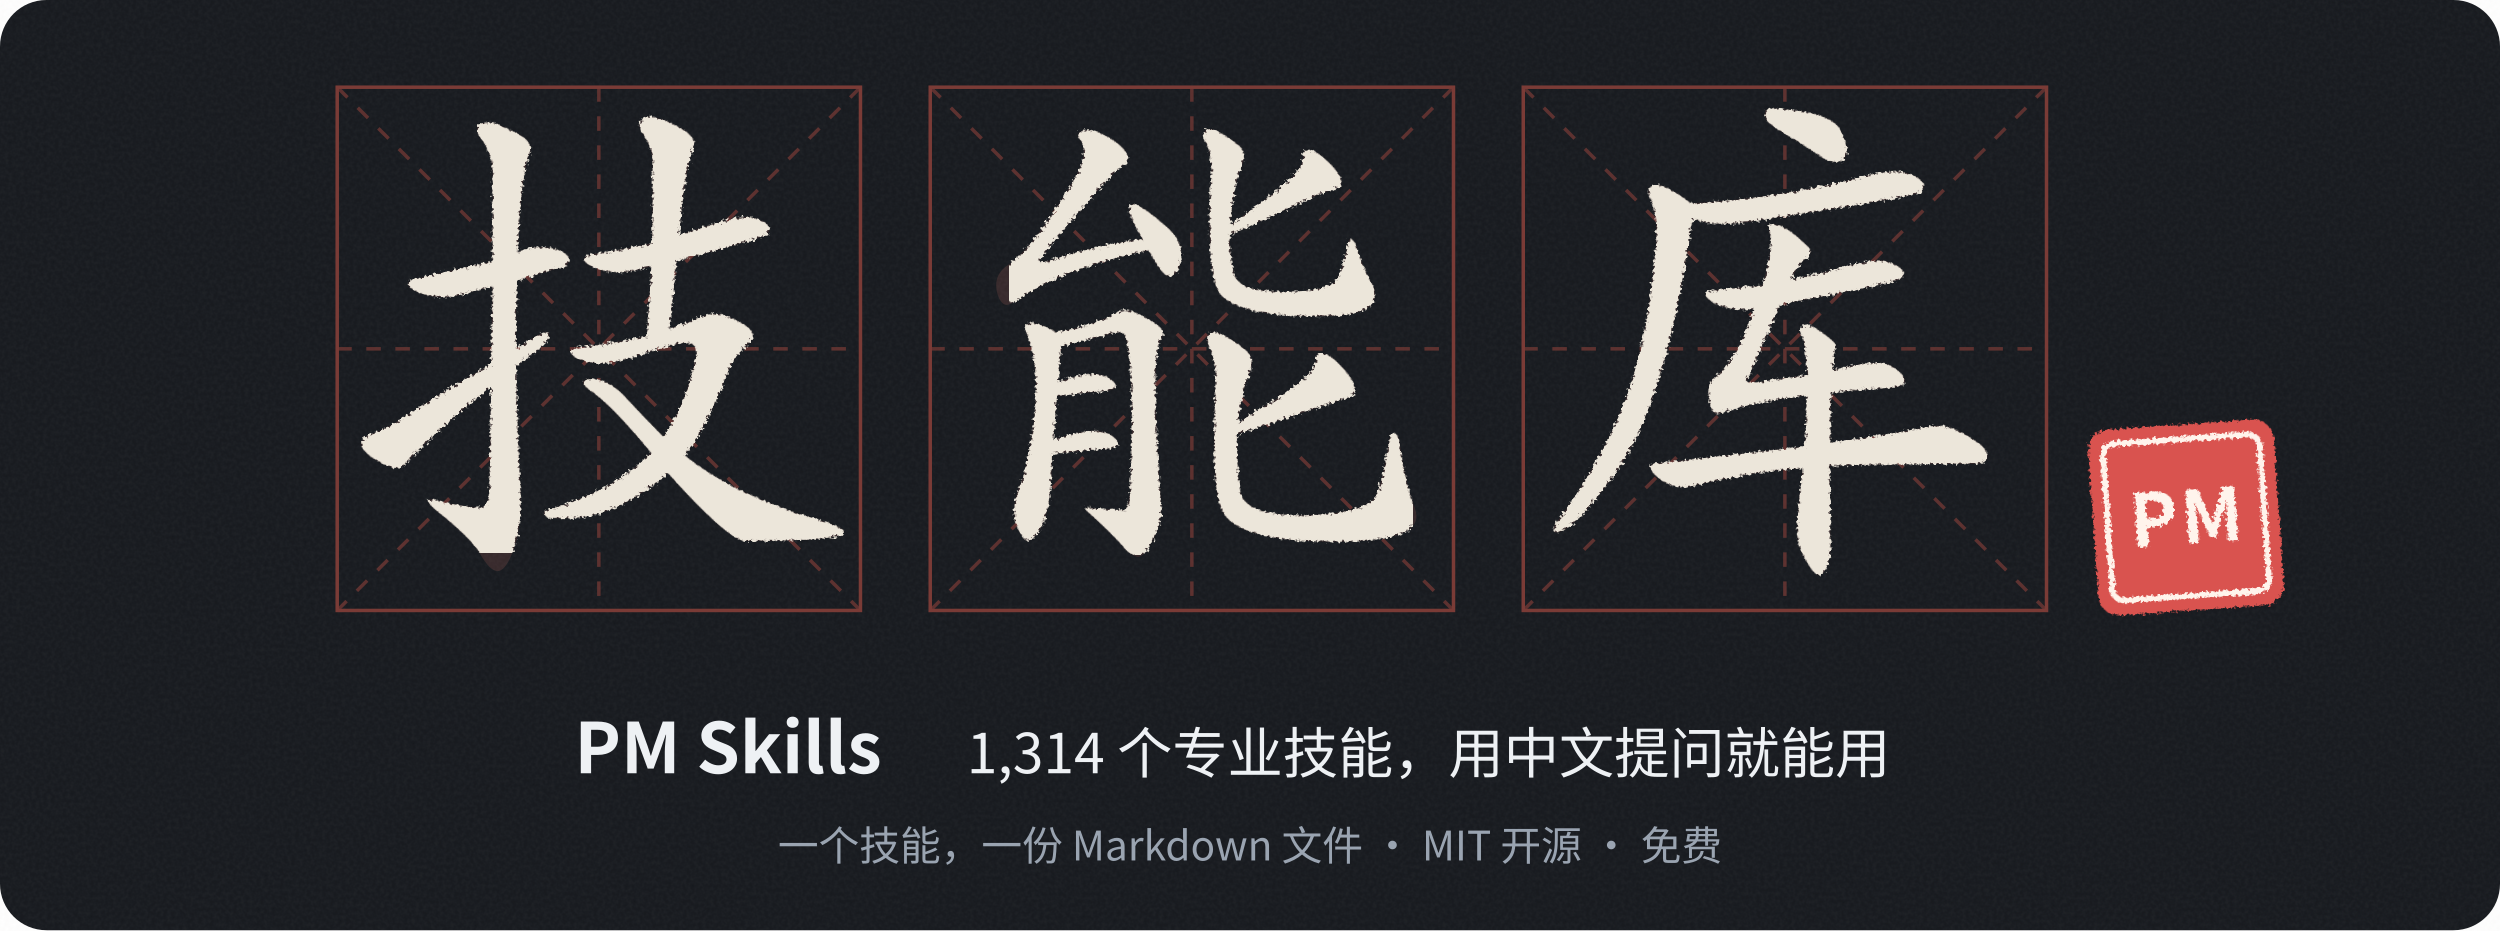
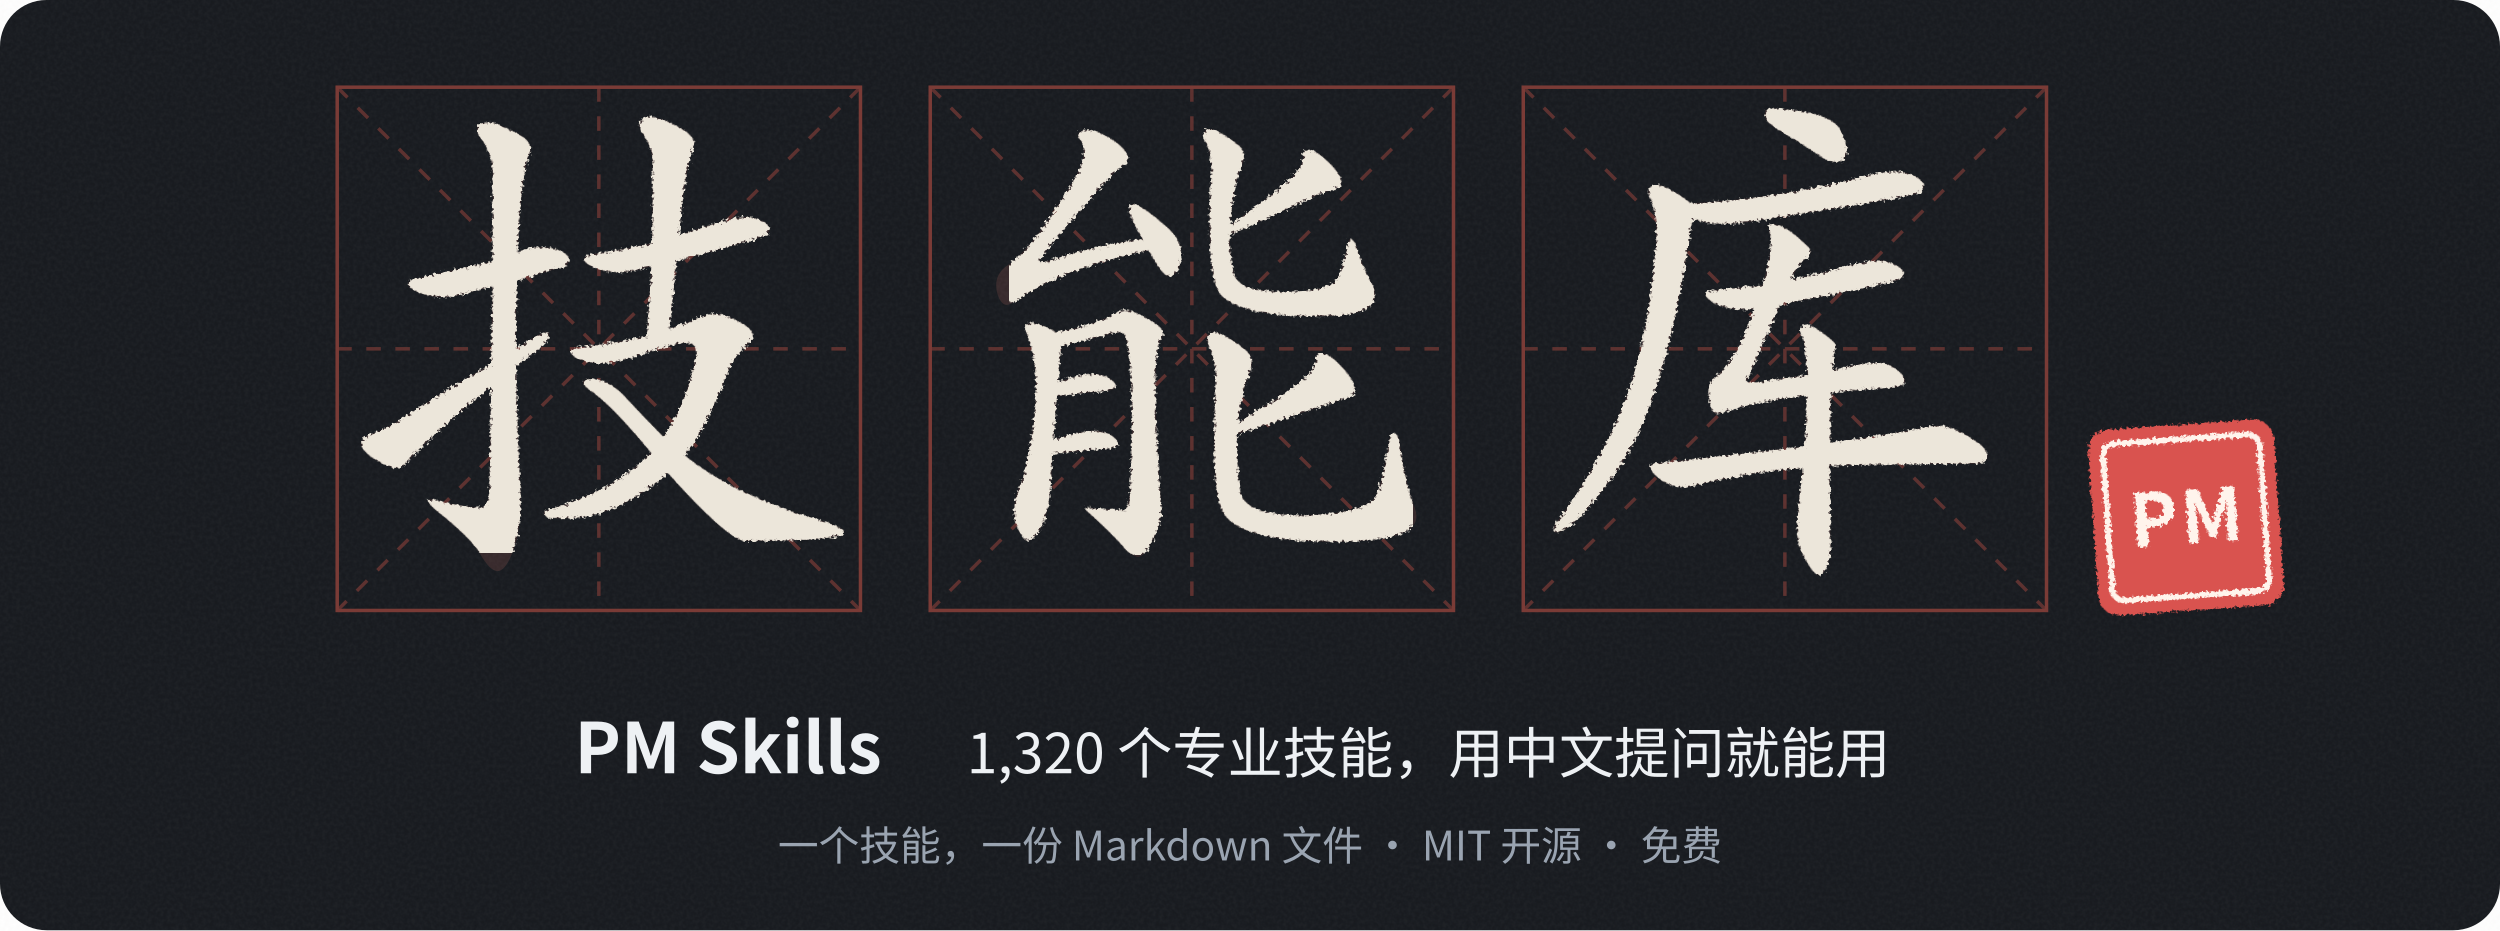
- <svg xmlns="http://www.w3.org/2000/svg" width="860" height="320" viewBox="0 0 860 320" role="img" aria-label="书法动画：“技能库”三个字一笔一画写出来，最后盖上 PM 印章。PM Skills，1,314 个专业技能，用中文提问就能用">
+ <svg xmlns="http://www.w3.org/2000/svg" width="860" height="320" viewBox="0 0 860 320" role="img" aria-label="书法动画：“技能库”三个字一笔一画写出来，最后盖上 PM 印章。PM Skills，1,320 个专业技能，用中文提问就能用">
  <style>
text{font-family:"PingFang SC","Noto Sans CJK SC","Microsoft YaHei",sans-serif}
@keyframes k0{0%,2.86%{stroke-dashoffset:302;opacity:0}2.93%{opacity:1}4.00%,91.43%{stroke-dashoffset:0;opacity:1}96.43%,100%{stroke-dashoffset:0;opacity:0}}.k0{animation:k0 14s infinite;stroke-dasharray:298 898;stroke-dashoffset:0}
@keyframes k1{0%,4.43%{stroke-dashoffset:946;opacity:0}4.50%{opacity:1}7.23%,91.43%{stroke-dashoffset:0;opacity:1}96.43%,100%{stroke-dashoffset:0;opacity:0}}.k1{animation:k1 14s infinite;stroke-dasharray:942 1542;stroke-dashoffset:0}
@keyframes k2{0%,7.66%{stroke-dashoffset:420;opacity:0}7.73%{opacity:1}8.90%,91.43%{stroke-dashoffset:0;opacity:1}96.43%,100%{stroke-dashoffset:0;opacity:0}}.k2{animation:k2 14s infinite;stroke-dasharray:416 1016;stroke-dashoffset:0}
@keyframes k3{0%,9.33%{stroke-dashoffset:349;opacity:0}9.40%{opacity:1}10.47%,91.43%{stroke-dashoffset:0;opacity:1}96.43%,100%{stroke-dashoffset:0;opacity:0}}.k3{animation:k3 14s infinite;stroke-dasharray:345 945;stroke-dashoffset:0}
@keyframes k4{0%,10.90%{stroke-dashoffset:436;opacity:0}10.97%{opacity:1}12.18%,91.43%{stroke-dashoffset:0;opacity:1}96.43%,100%{stroke-dashoffset:0;opacity:0}}.k4{animation:k4 14s infinite;stroke-dasharray:432 1032;stroke-dashoffset:0}
@keyframes k5{0%,12.61%{stroke-dashoffset:806;opacity:0}12.68%{opacity:1}15.00%,91.43%{stroke-dashoffset:0;opacity:1}96.43%,100%{stroke-dashoffset:0;opacity:0}}.k5{animation:k5 14s infinite;stroke-dasharray:802 1402;stroke-dashoffset:0}
@keyframes k6{0%,15.43%{stroke-dashoffset:606;opacity:0}15.50%{opacity:1}17.22%,91.43%{stroke-dashoffset:0;opacity:1}96.43%,100%{stroke-dashoffset:0;opacity:0}}.k6{animation:k6 14s infinite;stroke-dasharray:602 1202;stroke-dashoffset:0}
@keyframes k7{0%,19.43%{stroke-dashoffset:570;opacity:0}19.51%{opacity:1}21.12%,91.43%{stroke-dashoffset:0;opacity:1}96.43%,100%{stroke-dashoffset:0;opacity:0}}.k7{animation:k7 14s infinite;stroke-dasharray:566 1166;stroke-dashoffset:0}
@keyframes k8{0%,21.55%{stroke-dashoffset:143;opacity:0}21.62%{opacity:1}22.69%,91.43%{stroke-dashoffset:0;opacity:1}96.43%,100%{stroke-dashoffset:0;opacity:0}}.k8{animation:k8 14s infinite;stroke-dasharray:139 739;stroke-dashoffset:0}
@keyframes k9{0%,23.12%{stroke-dashoffset:422;opacity:0}23.19%{opacity:1}24.36%,91.43%{stroke-dashoffset:0;opacity:1}96.43%,100%{stroke-dashoffset:0;opacity:0}}.k9{animation:k9 14s infinite;stroke-dasharray:418 1018;stroke-dashoffset:0}
@keyframes k10{0%,24.79%{stroke-dashoffset:658;opacity:0}24.86%{opacity:1}26.74%,91.43%{stroke-dashoffset:0;opacity:1}96.43%,100%{stroke-dashoffset:0;opacity:0}}.k10{animation:k10 14s infinite;stroke-dasharray:654 1254;stroke-dashoffset:0}
@keyframes k11{0%,27.17%{stroke-dashoffset:109;opacity:0}27.24%{opacity:1}28.31%,91.43%{stroke-dashoffset:0;opacity:1}96.43%,100%{stroke-dashoffset:0;opacity:0}}.k11{animation:k11 14s infinite;stroke-dasharray:105 705;stroke-dashoffset:0}
@keyframes k12{0%,28.74%{stroke-dashoffset:122;opacity:0}28.81%{opacity:1}29.88%,91.43%{stroke-dashoffset:0;opacity:1}96.43%,100%{stroke-dashoffset:0;opacity:0}}.k12{animation:k12 14s infinite;stroke-dasharray:118 718;stroke-dashoffset:0}
@keyframes k13{0%,30.31%{stroke-dashoffset:250;opacity:0}30.38%{opacity:1}31.45%,91.43%{stroke-dashoffset:0;opacity:1}96.43%,100%{stroke-dashoffset:0;opacity:0}}.k13{animation:k13 14s infinite;stroke-dasharray:246 846;stroke-dashoffset:0}
@keyframes k14{0%,31.88%{stroke-dashoffset:667;opacity:0}31.95%{opacity:1}33.85%,91.43%{stroke-dashoffset:0;opacity:1}96.43%,100%{stroke-dashoffset:0;opacity:0}}.k14{animation:k14 14s infinite;stroke-dasharray:663 1263;stroke-dashoffset:0}
@keyframes k15{0%,34.28%{stroke-dashoffset:252;opacity:0}34.35%{opacity:1}35.43%,91.43%{stroke-dashoffset:0;opacity:1}96.43%,100%{stroke-dashoffset:0;opacity:0}}.k15{animation:k15 14s infinite;stroke-dasharray:248 848;stroke-dashoffset:0}
@keyframes k16{0%,35.85%{stroke-dashoffset:817;opacity:0}35.93%{opacity:1}38.27%,91.43%{stroke-dashoffset:0;opacity:1}96.43%,100%{stroke-dashoffset:0;opacity:0}}.k16{animation:k16 14s infinite;stroke-dasharray:813 1413;stroke-dashoffset:0}
@keyframes k17{0%,40.49%{stroke-dashoffset:160;opacity:0}40.56%{opacity:1}41.63%,91.43%{stroke-dashoffset:0;opacity:1}96.43%,100%{stroke-dashoffset:0;opacity:0}}.k17{animation:k17 14s infinite;stroke-dasharray:156 756;stroke-dashoffset:0}
@keyframes k18{0%,42.06%{stroke-dashoffset:450;opacity:0}42.13%{opacity:1}43.39%,91.43%{stroke-dashoffset:0;opacity:1}96.43%,100%{stroke-dashoffset:0;opacity:0}}.k18{animation:k18 14s infinite;stroke-dasharray:446 1046;stroke-dashoffset:0}
@keyframes k19{0%,43.82%{stroke-dashoffset:729;opacity:0}43.89%{opacity:1}45.97%,91.43%{stroke-dashoffset:0;opacity:1}96.43%,100%{stroke-dashoffset:0;opacity:0}}.k19{animation:k19 14s infinite;stroke-dasharray:725 1325;stroke-dashoffset:0}
@keyframes k20{0%,46.40%{stroke-dashoffset:372;opacity:0}46.47%{opacity:1}47.54%,91.43%{stroke-dashoffset:0;opacity:1}96.43%,100%{stroke-dashoffset:0;opacity:0}}.k20{animation:k20 14s infinite;stroke-dasharray:368 968;stroke-dashoffset:0}
@keyframes k21{0%,47.97%{stroke-dashoffset:688;opacity:0}48.04%{opacity:1}50.01%,91.43%{stroke-dashoffset:0;opacity:1}96.43%,100%{stroke-dashoffset:0;opacity:0}}.k21{animation:k21 14s infinite;stroke-dasharray:684 1284;stroke-dashoffset:0}
@keyframes k22{0%,50.44%{stroke-dashoffset:646;opacity:0}50.51%{opacity:1}52.35%,91.43%{stroke-dashoffset:0;opacity:1}96.43%,100%{stroke-dashoffset:0;opacity:0}}.k22{animation:k22 14s infinite;stroke-dasharray:642 1242;stroke-dashoffset:0}
@keyframes k23{0%,52.78%{stroke-dashoffset:480;opacity:0}52.85%{opacity:1}54.19%,91.43%{stroke-dashoffset:0;opacity:1}96.43%,100%{stroke-dashoffset:0;opacity:0}}.k23{animation:k23 14s infinite;stroke-dasharray:476 1076;stroke-dashoffset:0}
@keyframes seal{0%,57.48%{opacity:0;transform:scale(1.35)}59.98%{opacity:1;transform:scale(.96)}61.41%,91.43%{opacity:1;transform:scale(1)}96.43%,100%{opacity:0;transform:scale(1)}}.seal{animation:seal 14s infinite;transform-box:fill-box;transform-origin:center}
@media (prefers-reduced-motion: reduce){[class]{animation:none!important}}
</style>
  <defs>
    <filter id="brush" x="-5%" y="-5%" width="110%" height="110%">
      <feTurbulence type="fractalNoise" baseFrequency=".9" numOctaves="2" seed="7" result="n" />
      <feDisplacementMap in="SourceGraphic" in2="n" scale="2.2" />
    </filter>
    <filter id="grain">
      <feTurbulence type="fractalNoise" baseFrequency=".75" numOctaves="2" seed="3" />
      <feColorMatrix values="0 0 0 0 .5  0 0 0 0 .45  0 0 0 0 .4  0 0 0 .07 0" />
    </filter>
    <clipPath id="c0">
      <path d="M 352 522 Q 445 549 448 551 Q 457 560 452 568 Q 445 580 414 586 Q 383 590 353 577 L 304 559 Q 163 528 160 526 Q 123 519 150 503 Q 195 479 254 497 Q 276 504 304 510 L 352 522 Z" />
    </clipPath>
    <clipPath id="c1">
      <path d="M 301 315 Q 300 224 298 112 Q 298 87 284 78 Q 280 74 209 87 Q 176 99 179 89 Q 180 82 200 67 Q 263 16 279 -12 Q 298 -46 313 -47 Q 328 -48 342 -13 Q 361 33 359 106 Q 352 230 350 354 L 350 387 Q 349 454 352 522 L 353 577 Q 359 718 374 765 Q 392 795 336 817 Q 302 836 283 829 Q 265 822 281 800 Q 303 772 304 738 Q 305 719 304 559 L 304 510 Q 303 444 301 358 L 301 315 Z" />
    </clipPath>
    <clipPath id="c2">
      <path d="M 301 358 Q 205 303 123 249 Q 87 227 63 220 Q 50 213 47 204 Q 46 194 62 180 Q 83 164 108 156 Q 124 152 135 165 Q 193 228 301 315 L 350 354 Q 365 367 381 378 Q 403 391 412 407 Q 419 422 408 420 Q 395 420 350 387 L 301 358 Z" />
    </clipPath>
    <clipPath id="c3">
      <path d="M 664 560 Q 833 605 840 611 Q 849 620 844 628 Q 837 640 806 646 Q 779 649 669 610 L 616 595 Q 564 583 504 574 Q 467 567 495 551 Q 540 527 604 547 Q 608 548 615 549 L 664 560 Z" />
    </clipPath>
    <clipPath id="c4">
      <path d="M 650 427 Q 657 496 664 560 L 669 610 Q 679 733 698 787 Q 702 797 682 814 Q 646 836 621 841 Q 605 845 596 836 Q 587 829 596 813 Q 618 779 617 755 Q 618 679 616 595 L 615 549 Q 611 485 606 413 C 604 383 647 397 650 427 Z" />
    </clipPath>
    <clipPath id="c5">
      <path d="M 679 180 Q 716 219 765 344 Q 778 375 801 395 Q 822 413 807 427 Q 794 440 759 453 Q 734 462 703 446 Q 678 437 650 427 L 606 413 Q 555 401 479 392 Q 464 391 459 383 Q 455 376 475 367 Q 515 352 568 369 Q 665 400 684 400 Q 709 397 702 371 Q 680 272 638 216 L 614 185 Q 548 113 413 73 Q 397 69 410 59 Q 417 55 462 57 Q 555 64 647 145 L 679 180 Z" />
    </clipPath>
    <clipPath id="c6">
      <path d="M 647 145 Q 761 18 796 12 Q 911 12 957 18 Q 994 22 991 32 Q 988 41 896 67 Q 754 118 682 178 Q 679 179 679 180 L 638 216 Q 604 250 568 289 Q 534 328 501 328 Q 485 329 481 324 Q 480 318 493 308 Q 536 280 614 185 L 647 145 Z" />
    </clipPath>
    <clipPath id="c7">
      <path d="M 415 603 Q 327 591 225 558 Q 209 554 217 566 Q 233 590 282 646 Q 357 733 372 743 Q 381 750 386 757 Q 390 770 371 786 Q 337 813 311 816 Q 298 817 291 811 Q 287 804 295 795 Q 310 774 286 727 Q 208 594 157 555 Q 120 534 132 494 Q 139 473 151 474 Q 157 475 171 484 Q 249 539 400 575 Q 412 578 421 579 Q 422 580 428 580 C 458 585 445 607 415 603 Z" />
    </clipPath>
    <clipPath id="c8">
      <path d="M 428 580 Q 452 535 464 531 Q 473 528 481 537 Q 490 547 491 575 Q 492 596 469 621 Q 412 672 396 671 Q 392 670 389 658 Q 388 652 415 603 L 428 580 Z" />
    </clipPath>
    <clipPath id="c9">
      <path d="M 241 210 Q 244 259 248 296 L 250 322 Q 253 370 256 387 Q 256 391 256 393 C 258 412 258 412 245 420 Q 244 423 240 424 Q 212 439 195 438 Q 182 434 187 423 Q 230 324 181 134 Q 148 64 180 22 Q 186 9 196 14 Q 238 41 238 175 Q 238 179 239 183 L 241 210 Z" />
    </clipPath>
    <clipPath id="c10">
      <path d="M 256 393 Q 262 394 269 397 Q 314 407 359 419 Q 377 423 381 415 Q 402 352 391 105 Q 388 83 382 72 Q 381 72 322 75 Q 303 81 305 72 Q 350 32 376 3 Q 388 -13 402 -18 Q 409 -22 418 -13 Q 454 33 452 81 Q 430 366 450 404 Q 460 420 450 430 Q 431 446 398 460 Q 382 467 368 460 Q 320 433 245 420 C 216 414 227 385 256 393 Z" />
    </clipPath>
    <clipPath id="c11">
      <path d="M 248 296 Q 249 296 254 296 Q 308 303 348 306 Q 369 310 361 321 Q 351 334 329 338 Q 298 342 250 322 C 222 311 218 296 248 296 Z" />
    </clipPath>
    <clipPath id="c12">
      <path d="M 239 183 Q 240 183 245 183 Q 306 190 351 193 Q 373 197 365 209 Q 355 222 331 227 Q 307 231 241 210 C 212 201 209 183 239 183 Z" />
    </clipPath>
    <clipPath id="c13">
      <path d="M 586 611 Q 622 626 744 683 Q 765 693 788 699 Q 810 705 803 723 Q 794 741 773 759 Q 754 777 741 776 Q 728 777 730 764 Q 730 733 658 682 Q 624 657 587 630 C 563 612 558 599 586 611 Z" />
    </clipPath>
    <clipPath id="c14">
      <path d="M 867 511 Q 851 536 835 584 Q 832 597 825 602 Q 818 606 816 587 Q 803 532 794 521 Q 776 500 685 499 Q 637 502 617 510 Q 599 520 596 532 Q 587 556 586 611 L 587 630 Q 593 708 609 744 Q 621 771 603 787 Q 558 821 544 818 Q 531 814 537 797 Q 555 763 549 713 Q 540 530 568 495 Q 583 474 642 461 Q 687 452 759 452 Q 825 452 851 465 Q 879 481 867 511 Z" />
    </clipPath>
    <clipPath id="c15">
      <path d="M 600 221 Q 705 255 812 291 Q 836 295 830 315 Q 823 336 801 357 Q 782 378 768 378 Q 755 381 755 366 Q 752 336 672 286 Q 638 267 603 243 C 578 226 571 212 600 221 Z" />
    </clipPath>
    <clipPath id="c16">
      <path d="M 948 77 Q 930 123 919 201 Q 918 217 910 222 Q 901 226 898 207 Q 882 110 868 94 Q 837 64 726 62 Q 663 63 637 75 Q 613 87 608 103 Q 601 125 600 221 L 603 243 Q 609 307 624 338 Q 637 368 618 385 Q 569 424 552 420 Q 537 414 544 397 Q 563 360 558 304 Q 549 99 575 65 Q 596 32 673 19 Q 728 9 818 11 Q 897 14 930 30 Q 960 46 948 77 Z" />
    </clipPath>
    <clipPath id="c17">
      <path d="M 512 809 Q 548 788 586 762 Q 602 752 619 755 Q 629 756 633 772 Q 634 788 620 817 Q 604 850 498 858 Q 482 859 475 855 Q 471 851 475 837 Q 481 827 512 809 Z" />
    </clipPath>
    <clipPath id="c18">
      <path d="M 335 642 Q 371 627 438 636 Q 753 684 773 693 Q 774 694 777 695 Q 787 702 782 712 Q 776 725 747 733 Q 719 742 623 714 Q 467 680 332 673 Q 329 673 328 672 C 298 669 307 651 335 642 Z" />
    </clipPath>
    <clipPath id="c19">
      <path d="M 328 672 Q 312 687 286 700 Q 267 712 253 707 Q 240 700 247 686 Q 265 652 259 580 Q 258 574 257 566 Q 242 394 194 273 Q 149 162 68 52 Q 62 45 60 39 Q 57 27 68 29 Q 102 35 189 157 Q 202 181 217 206 Q 287 348 324 600 Q 328 636 335 642 C 342 661 342 661 328 672 Z" />
    </clipPath>
    <clipPath id="c20">
      <path d="M 503 475 Q 731 518 738 525 Q 747 532 743 540 Q 736 552 708 560 Q 689 566 586 537 Q 526 525 524 522 L 468 512 Q 425 508 378 503 Q 342 499 367 482 Q 397 461 453 466 L 503 475 Z" />
    </clipPath>
    <clipPath id="c21">
      <path d="M 603 302 Q 664 309 707 311 Q 744 312 747 324 Q 748 337 721 354 Q 694 370 605 346 L 556 337 Q 508 330 455 322 Q 439 321 437 324 Q 437 325 503 475 L 524 522 Q 537 553 551 563 Q 569 576 558 587 Q 513 632 487 632 Q 477 632 483 612 Q 489 582 468 512 L 453 466 Q 417 364 375 332 Q 354 317 368 272 Q 372 257 389 263 Q 452 285 555 297 L 603 302 Z" />
    </clipPath>
    <clipPath id="c22">
      <path d="M 551 197 Q 416 181 262 164 Q 240 163 256 143 Q 272 127 291 121 Q 315 115 332 120 Q 473 153 547 154 L 600 159 Q 642 162 879 163 Q 901 162 907 172 Q 913 185 895 200 Q 837 245 796 236 Q 721 221 601 204 L 551 197 Z" />
    </clipPath>
    <clipPath id="c23">
      <path d="M 605 346 Q 606 371 610 385 Q 613 397 606 403 Q 584 422 565 432 Q 553 436 544 429 Q 538 426 545 416 Q 551 407 556 337 L 555 297 Q 554 266 553 226 Q 552 211 551 197 L 547 154 Q 532 33 538 11 Q 544 -13 557 -32 Q 567 -50 576 -54 Q 586 -55 592 -43 Q 605 -12 601 18 Q 600 91 600 159 L 601 204 Q 601 280 603 302 L 605 346 Z" />
    </clipPath>
  </defs>
  <rect width="860" height="320" rx="16" fill="#15181d" />
  <rect width="860" height="320" rx="16" filter="url(#grain)" />
  <g stroke="#7a3b36" fill="none" stroke-width="1.2">
    <rect x="116" y="30" width="180" height="180" />
    <path d="M116 120h180M206 30v180M116 30l180 180M296 30l-180 180" stroke-dasharray="5 5" opacity=".7" />
  </g>
  <g transform="matrix(0.17578 0 0 -0.17578 116 188.20)" fill="#e07a6c" opacity=".16">
    <path d="M 352 522 Q 445 549 448 551 Q 457 560 452 568 Q 445 580 414 586 Q 383 590 353 577 L 304 559 Q 163 528 160 526 Q 123 519 150 503 Q 195 479 254 497 Q 276 504 304 510 L 352 522 Z" />
    <path d="M 301 315 Q 300 224 298 112 Q 298 87 284 78 Q 280 74 209 87 Q 176 99 179 89 Q 180 82 200 67 Q 263 16 279 -12 Q 298 -46 313 -47 Q 328 -48 342 -13 Q 361 33 359 106 Q 352 230 350 354 L 350 387 Q 349 454 352 522 L 353 577 Q 359 718 374 765 Q 392 795 336 817 Q 302 836 283 829 Q 265 822 281 800 Q 303 772 304 738 Q 305 719 304 559 L 304 510 Q 303 444 301 358 L 301 315 Z" />
    <path d="M 301 358 Q 205 303 123 249 Q 87 227 63 220 Q 50 213 47 204 Q 46 194 62 180 Q 83 164 108 156 Q 124 152 135 165 Q 193 228 301 315 L 350 354 Q 365 367 381 378 Q 403 391 412 407 Q 419 422 408 420 Q 395 420 350 387 L 301 358 Z" />
    <path d="M 664 560 Q 833 605 840 611 Q 849 620 844 628 Q 837 640 806 646 Q 779 649 669 610 L 616 595 Q 564 583 504 574 Q 467 567 495 551 Q 540 527 604 547 Q 608 548 615 549 L 664 560 Z" />
    <path d="M 650 427 Q 657 496 664 560 L 669 610 Q 679 733 698 787 Q 702 797 682 814 Q 646 836 621 841 Q 605 845 596 836 Q 587 829 596 813 Q 618 779 617 755 Q 618 679 616 595 L 615 549 Q 611 485 606 413 C 604 383 647 397 650 427 Z" />
    <path d="M 679 180 Q 716 219 765 344 Q 778 375 801 395 Q 822 413 807 427 Q 794 440 759 453 Q 734 462 703 446 Q 678 437 650 427 L 606 413 Q 555 401 479 392 Q 464 391 459 383 Q 455 376 475 367 Q 515 352 568 369 Q 665 400 684 400 Q 709 397 702 371 Q 680 272 638 216 L 614 185 Q 548 113 413 73 Q 397 69 410 59 Q 417 55 462 57 Q 555 64 647 145 L 679 180 Z" />
    <path d="M 647 145 Q 761 18 796 12 Q 911 12 957 18 Q 994 22 991 32 Q 988 41 896 67 Q 754 118 682 178 Q 679 179 679 180 L 638 216 Q 604 250 568 289 Q 534 328 501 328 Q 485 329 481 324 Q 480 318 493 308 Q 536 280 614 185 L 647 145 Z" />
  </g>
  <g filter="url(#brush)">
    <g transform="matrix(0.17578 0 0 -0.17578 116 188.20)" fill="none" stroke="#ece6da" stroke-width="140" stroke-linecap="round" stroke-linejoin="round">
      <path class="k0" clip-path="url(#c0)" d="M152 516L188 511L240 518L393 561L443 560" />
      <path class="k1" clip-path="url(#c1)" d="M289 814L306 806L337 771L325 415L328 97L322 66L305 34L237 61L198 80L196 87L185 87" />
      <path class="k2" clip-path="url(#c2)" d="M60 202L111 197L227 287L406 412" />
      <path class="k3" clip-path="url(#c3)" d="M496 564L533 558L573 563L797 622L833 622" />
      <path class="k4" clip-path="url(#c4)" d="M608 825L654 783L630 443L612 421" />
      <path class="k5" clip-path="url(#c5)" d="M467 381L511 377L555 383L691 420L724 418L747 406L718 308L691 247L634 168L598 136L532 96L452 69L415 65" />
      <path class="k6" clip-path="url(#c6)" d="M486 322L516 310L550 285L673 151L778 70L826 51L986 30" />
    </g>
  </g>
  <g stroke="#7a3b36" fill="none" stroke-width="1.2">
    <rect x="320" y="30" width="180" height="180" />
    <path d="M320 120h180M410 30v180M320 30l180 180M500 30l-180 180" stroke-dasharray="5 5" opacity=".7" />
  </g>
  <g transform="matrix(0.17578 0 0 -0.17578 320 188.20)" fill="#e07a6c" opacity=".16">
    <path d="M 415 603 Q 327 591 225 558 Q 209 554 217 566 Q 233 590 282 646 Q 357 733 372 743 Q 381 750 386 757 Q 390 770 371 786 Q 337 813 311 816 Q 298 817 291 811 Q 287 804 295 795 Q 310 774 286 727 Q 208 594 157 555 Q 120 534 132 494 Q 139 473 151 474 Q 157 475 171 484 Q 249 539 400 575 Q 412 578 421 579 Q 422 580 428 580 C 458 585 445 607 415 603 Z" />
    <path d="M 428 580 Q 452 535 464 531 Q 473 528 481 537 Q 490 547 491 575 Q 492 596 469 621 Q 412 672 396 671 Q 392 670 389 658 Q 388 652 415 603 L 428 580 Z" />
    <path d="M 241 210 Q 244 259 248 296 L 250 322 Q 253 370 256 387 Q 256 391 256 393 C 258 412 258 412 245 420 Q 244 423 240 424 Q 212 439 195 438 Q 182 434 187 423 Q 230 324 181 134 Q 148 64 180 22 Q 186 9 196 14 Q 238 41 238 175 Q 238 179 239 183 L 241 210 Z" />
    <path d="M 256 393 Q 262 394 269 397 Q 314 407 359 419 Q 377 423 381 415 Q 402 352 391 105 Q 388 83 382 72 Q 381 72 322 75 Q 303 81 305 72 Q 350 32 376 3 Q 388 -13 402 -18 Q 409 -22 418 -13 Q 454 33 452 81 Q 430 366 450 404 Q 460 420 450 430 Q 431 446 398 460 Q 382 467 368 460 Q 320 433 245 420 C 216 414 227 385 256 393 Z" />
    <path d="M 248 296 Q 249 296 254 296 Q 308 303 348 306 Q 369 310 361 321 Q 351 334 329 338 Q 298 342 250 322 C 222 311 218 296 248 296 Z" />
    <path d="M 239 183 Q 240 183 245 183 Q 306 190 351 193 Q 373 197 365 209 Q 355 222 331 227 Q 307 231 241 210 C 212 201 209 183 239 183 Z" />
    <path d="M 586 611 Q 622 626 744 683 Q 765 693 788 699 Q 810 705 803 723 Q 794 741 773 759 Q 754 777 741 776 Q 728 777 730 764 Q 730 733 658 682 Q 624 657 587 630 C 563 612 558 599 586 611 Z" />
    <path d="M 867 511 Q 851 536 835 584 Q 832 597 825 602 Q 818 606 816 587 Q 803 532 794 521 Q 776 500 685 499 Q 637 502 617 510 Q 599 520 596 532 Q 587 556 586 611 L 587 630 Q 593 708 609 744 Q 621 771 603 787 Q 558 821 544 818 Q 531 814 537 797 Q 555 763 549 713 Q 540 530 568 495 Q 583 474 642 461 Q 687 452 759 452 Q 825 452 851 465 Q 879 481 867 511 Z" />
    <path d="M 600 221 Q 705 255 812 291 Q 836 295 830 315 Q 823 336 801 357 Q 782 378 768 378 Q 755 381 755 366 Q 752 336 672 286 Q 638 267 603 243 C 578 226 571 212 600 221 Z" />
    <path d="M 948 77 Q 930 123 919 201 Q 918 217 910 222 Q 901 226 898 207 Q 882 110 868 94 Q 837 64 726 62 Q 663 63 637 75 Q 613 87 608 103 Q 601 125 600 221 L 603 243 Q 609 307 624 338 Q 637 368 618 385 Q 569 424 552 420 Q 537 414 544 397 Q 563 360 558 304 Q 549 99 575 65 Q 596 32 673 19 Q 728 9 818 11 Q 897 14 930 30 Q 960 46 948 77 Z" />
  </g>
  <g filter="url(#brush)">
    <g transform="matrix(0.17578 0 0 -0.17578 320 188.20)" fill="none" stroke="#ece6da" stroke-width="140" stroke-linecap="round" stroke-linejoin="round">
      <path class="k7" clip-path="url(#c7)" d="M299 806L320 792L337 762L276 668L205 579L193 539L225 537L312 568L396 588L424 585" />
      <path class="k8" clip-path="url(#c8)" d="M398 662L452 597L468 545" />
      <path class="k9" clip-path="url(#c9)" d="M196 428L223 402L229 332L215 164L191 24" />
      <path class="k10" clip-path="url(#c10)" d="M254 416L264 410L380 441L396 435L417 412L421 92L414 55L401 36L314 70" />
      <path class="k11" clip-path="url(#c11)" d="M251 302L264 312L303 320L352 316" />
      <path class="k12" clip-path="url(#c12)" d="M242 190L256 201L292 207L330 209L355 203" />
      <path class="k13" clip-path="url(#c13)" d="M738 767L752 746L754 725L685 676L598 628L588 616" />
      <path class="k14" clip-path="url(#c14)" d="M547 806L581 761L570 699L565 611L573 537L591 502L621 486L689 476L750 477L803 486L828 499L824 595" />
      <path class="k15" clip-path="url(#c15)" d="M764 369L773 356L777 321L720 287L612 236L607 226" />
      <path class="k16" clip-path="url(#c16)" d="M556 406L593 357L579 264L579 143L593 80L620 58L667 42L760 37L843 44L895 62L905 73L908 214" />
    </g>
  </g>
  <g stroke="#7a3b36" fill="none" stroke-width="1.2">
    <rect x="524" y="30" width="180" height="180" />
    <path d="M524 120h180M614 30v180M524 30l180 180M704 30l-180 180" stroke-dasharray="5 5" opacity=".7" />
  </g>
  <g transform="matrix(0.17578 0 0 -0.17578 524 188.20)" fill="#e07a6c" opacity=".16">
    <path d="M 512 809 Q 548 788 586 762 Q 602 752 619 755 Q 629 756 633 772 Q 634 788 620 817 Q 604 850 498 858 Q 482 859 475 855 Q 471 851 475 837 Q 481 827 512 809 Z" />
    <path d="M 335 642 Q 371 627 438 636 Q 753 684 773 693 Q 774 694 777 695 Q 787 702 782 712 Q 776 725 747 733 Q 719 742 623 714 Q 467 680 332 673 Q 329 673 328 672 C 298 669 307 651 335 642 Z" />
    <path d="M 328 672 Q 312 687 286 700 Q 267 712 253 707 Q 240 700 247 686 Q 265 652 259 580 Q 258 574 257 566 Q 242 394 194 273 Q 149 162 68 52 Q 62 45 60 39 Q 57 27 68 29 Q 102 35 189 157 Q 202 181 217 206 Q 287 348 324 600 Q 328 636 335 642 C 342 661 342 661 328 672 Z" />
    <path d="M 503 475 Q 731 518 738 525 Q 747 532 743 540 Q 736 552 708 560 Q 689 566 586 537 Q 526 525 524 522 L 468 512 Q 425 508 378 503 Q 342 499 367 482 Q 397 461 453 466 L 503 475 Z" />
    <path d="M 603 302 Q 664 309 707 311 Q 744 312 747 324 Q 748 337 721 354 Q 694 370 605 346 L 556 337 Q 508 330 455 322 Q 439 321 437 324 Q 437 325 503 475 L 524 522 Q 537 553 551 563 Q 569 576 558 587 Q 513 632 487 632 Q 477 632 483 612 Q 489 582 468 512 L 453 466 Q 417 364 375 332 Q 354 317 368 272 Q 372 257 389 263 Q 452 285 555 297 L 603 302 Z" />
    <path d="M 551 197 Q 416 181 262 164 Q 240 163 256 143 Q 272 127 291 121 Q 315 115 332 120 Q 473 153 547 154 L 600 159 Q 642 162 879 163 Q 901 162 907 172 Q 913 185 895 200 Q 837 245 796 236 Q 721 221 601 204 L 551 197 Z" />
    <path d="M 605 346 Q 606 371 610 385 Q 613 397 606 403 Q 584 422 565 432 Q 553 436 544 429 Q 538 426 545 416 Q 551 407 556 337 L 555 297 Q 554 266 553 226 Q 552 211 551 197 L 547 154 Q 532 33 538 11 Q 544 -13 557 -32 Q 567 -50 576 -54 Q 586 -55 592 -43 Q 605 -12 601 18 Q 600 91 600 159 L 601 204 Q 601 280 603 302 L 605 346 Z" />
  </g>
  <g filter="url(#brush)">
    <g transform="matrix(0.17578 0 0 -0.17578 524 188.20)" fill="none" stroke="#ece6da" stroke-width="140" stroke-linecap="round" stroke-linejoin="round">
      <path class="k17" clip-path="url(#c17)" d="M482 849L580 808L615 773" />
      <path class="k18" clip-path="url(#c18)" d="M332 665L350 656L409 655L551 675L724 709L771 706" />
      <path class="k19" clip-path="url(#c19)" d="M258 694L288 663L295 652L295 636L264 421L241 332L198 222L153 140L100 69L69 38" />
      <path class="k20" clip-path="url(#c20)" d="M369 494L414 486L455 488L698 538L731 536" />
      <path class="k21" clip-path="url(#c21)" d="M490 622L517 578L460 422L403 307L427 300L458 301L686 335L737 326" />
      <path class="k22" clip-path="url(#c22)" d="M259 153L314 143L503 172L806 200L894 179" />
      <path class="k23" clip-path="url(#c23)" d="M552 423L581 386L568 31L578 -42" />
    </g>
  </g>
  <g transform="rotate(-4 752 178)">
    <g class="seal" filter="url(#brush)">
      <rect x="720" y="146" width="64" height="64" rx="7" fill="#d9534f" />
      <rect x="725" y="151" width="54" height="54" rx="4" fill="none" stroke="#fff4ec" stroke-width="2" />
      <text x="752" y="187" text-anchor="middle" font-size="25" font-weight="700" font-family="&quot;Songti SC&quot;,&quot;STSong&quot;,&quot;Noto Serif CJK SC&quot;,serif" fill="#fff4ec" letter-spacing="1">PM</text>
    </g>
  </g>
  <text x="197.6" y="266" font-size="24" font-weight="700" fill="#eef1f4" font-family="-apple-system,&quot;Segoe UI&quot;,&quot;PingFang SC&quot;,&quot;Noto Sans CJK SC&quot;,&quot;Microsoft YaHei&quot;,sans-serif">PM Skills</text>
-   <text x="332.56" y="266" font-size="19" fill="#eef1f4">1,314 个专业技能，用中文提问就能用</text>
+   <text x="332.56" y="266" font-size="19" fill="#eef1f4">1,320 个专业技能，用中文提问就能用</text>
  <text x="430" y="296" text-anchor="middle" font-size="14" fill="#9aa4b1">一个技能，一份 Markdown 文件 · MIT 开源 · 免费</text>
</svg>
